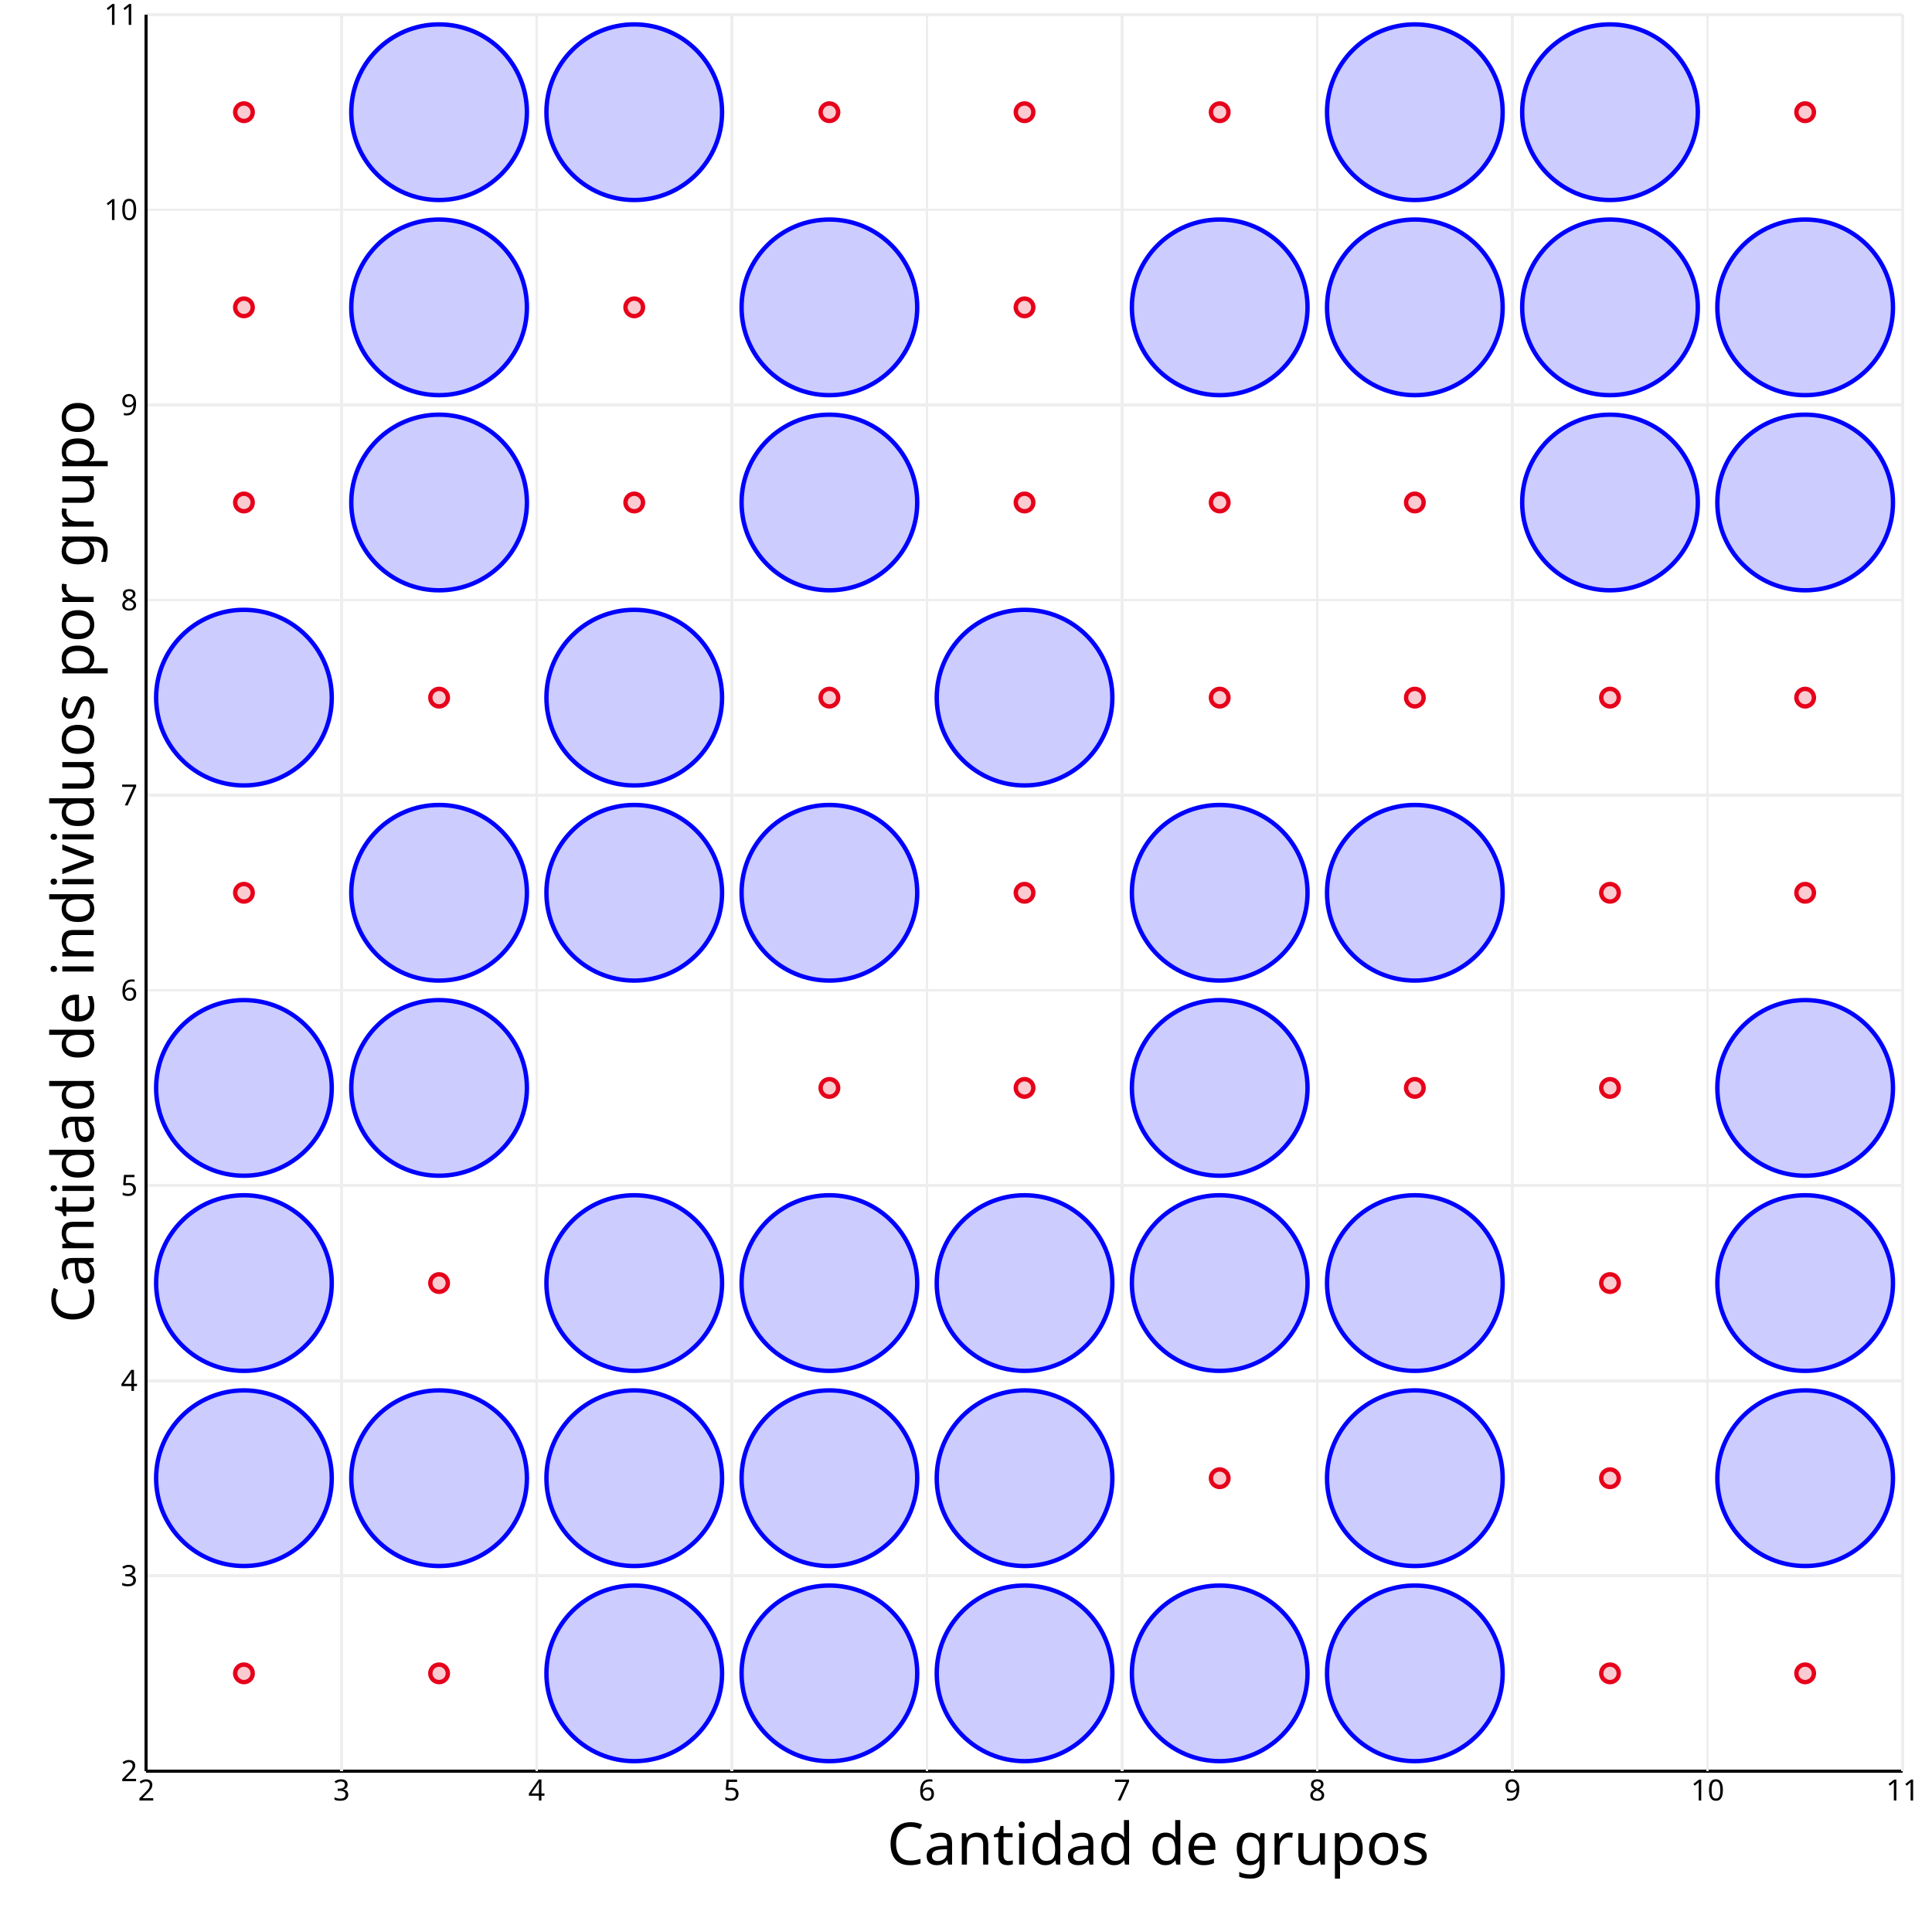
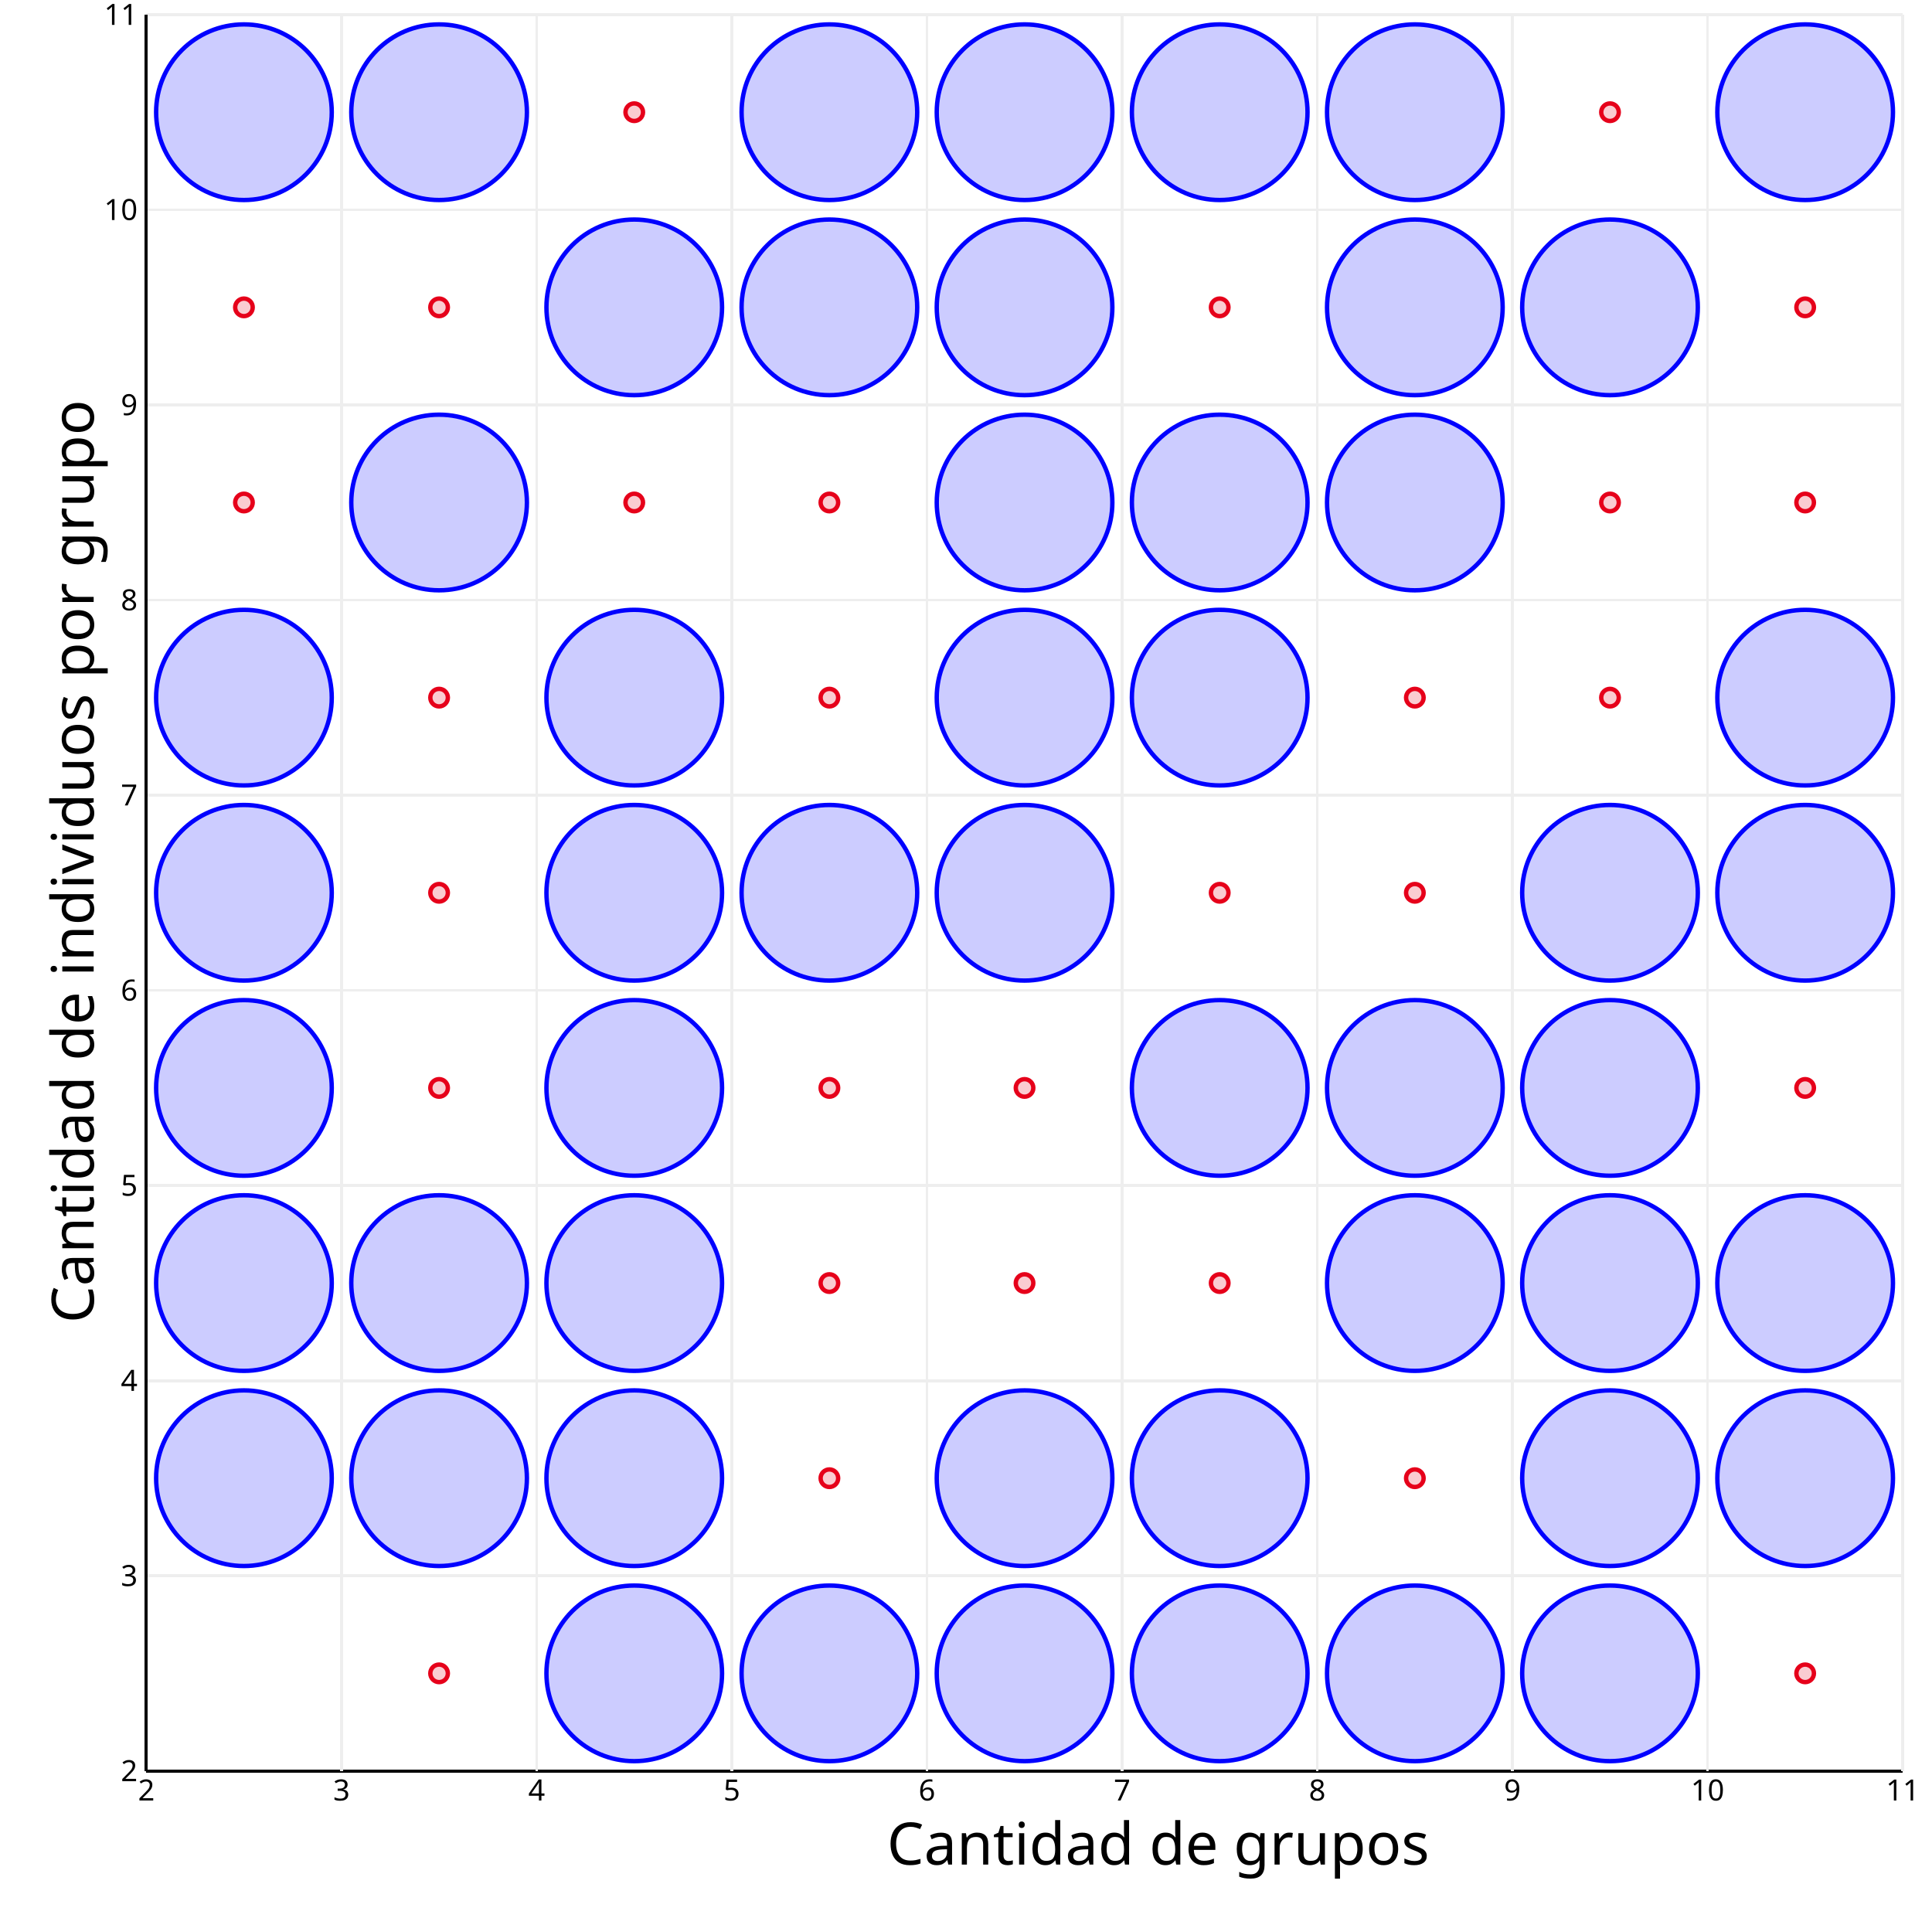
<svg xmlns="http://www.w3.org/2000/svg" xmlns:xlink="http://www.w3.org/1999/xlink" fill="none" font-family="sans-serif" font-size="10px" height="655" stroke="none" stroke-width="1.5" width="660">
  <g transform="translate(50,5)">
    <line shape-rendering="crispEdges" stroke="rgb(0,0,0)" stroke-width="1" x1="0" x2="600" y1="600.0" y2="600.0" />
    <line shape-rendering="crispEdges" stroke="rgb(238,238,238)" stroke-width="1" x1="0" x2="600" y1="533.333" y2="533.333" />
    <line shape-rendering="crispEdges" stroke="rgb(238,238,238)" stroke-width="1" x1="0" x2="600" y1="466.667" y2="466.667" />
    <line shape-rendering="crispEdges" stroke="rgb(238,238,238)" stroke-width="1" x1="0" x2="600" y1="400.0" y2="400.0" />
    <line shape-rendering="crispEdges" stroke="rgb(238,238,238)" stroke-width="1" x1="0" x2="600" y1="333.333" y2="333.333" />
    <line shape-rendering="crispEdges" stroke="rgb(238,238,238)" stroke-width="1" x1="0" x2="600" y1="266.667" y2="266.667" />
    <line shape-rendering="crispEdges" stroke="rgb(238,238,238)" stroke-width="1" x1="0" x2="600" y1="200.0" y2="200.0" />
    <line shape-rendering="crispEdges" stroke="rgb(238,238,238)" stroke-width="1" x1="0" x2="600" y1="133.333" y2="133.333" />
    <line shape-rendering="crispEdges" stroke="rgb(238,238,238)" stroke-width="1" x1="0" x2="600" y1="66.667" y2="66.667" />
    <line shape-rendering="crispEdges" stroke="rgb(238,238,238)" stroke-width="1" x1="0" x2="600" y1="0.0" y2="0.0" />
  </g>
  <g transform="translate(50,5)">
    <text dy=".35em" fill="rgb(0,0,0)" pointer-events="none" text-anchor="end" transform="translate(0,600.0)" x="-3">2</text>
    <text dy=".35em" fill="rgb(0,0,0)" pointer-events="none" text-anchor="end" transform="translate(0,533.3333)" x="-3">3</text>
    <text dy=".35em" fill="rgb(0,0,0)" pointer-events="none" text-anchor="end" transform="translate(0,466.6667)" x="-3">4</text>
    <text dy=".35em" fill="rgb(0,0,0)" pointer-events="none" text-anchor="end" transform="translate(0,400.0)" x="-3">5</text>
    <text dy=".35em" fill="rgb(0,0,0)" pointer-events="none" text-anchor="end" transform="translate(0,333.3333)" x="-3">6</text>
    <text dy=".35em" fill="rgb(0,0,0)" pointer-events="none" text-anchor="end" transform="translate(0,266.6667)" x="-3">7</text>
    <text dy=".35em" fill="rgb(0,0,0)" pointer-events="none" text-anchor="end" transform="translate(0,200.0)" x="-3">8</text>
    <text dy=".35em" fill="rgb(0,0,0)" pointer-events="none" text-anchor="end" transform="translate(0,133.3333)" x="-3">9</text>
    <text dy=".35em" fill="rgb(0,0,0)" pointer-events="none" text-anchor="end" transform="translate(0,66.66667)" x="-3">10</text>
    <text dy=".35em" fill="rgb(0,0,0)" pointer-events="none" text-anchor="end" transform="translate(0,0.0)" x="-3">11</text>
  </g>
  <g transform="translate(50,5)">
    <line shape-rendering="crispEdges" stroke="rgb(0,0,0)" stroke-width="1" x1="0.0" x2="0.0" y1="0" y2="600" />
    <line shape-rendering="crispEdges" stroke="rgb(238,238,238)" stroke-width="1" x1="66.667" x2="66.667" y1="0" y2="600" />
    <line shape-rendering="crispEdges" stroke="rgb(238,238,238)" stroke-width="1" x1="133.333" x2="133.333" y1="0" y2="600" />
    <line shape-rendering="crispEdges" stroke="rgb(238,238,238)" stroke-width="1" x1="200.0" x2="200.0" y1="0" y2="600" />
    <line shape-rendering="crispEdges" stroke="rgb(238,238,238)" stroke-width="1" x1="266.667" x2="266.667" y1="0" y2="600" />
    <line shape-rendering="crispEdges" stroke="rgb(238,238,238)" stroke-width="1" x1="333.333" x2="333.333" y1="0" y2="600" />
    <line shape-rendering="crispEdges" stroke="rgb(238,238,238)" stroke-width="1" x1="400.0" x2="400.0" y1="0" y2="600" />
    <line shape-rendering="crispEdges" stroke="rgb(238,238,238)" stroke-width="1" x1="466.667" x2="466.667" y1="0" y2="600" />
    <line shape-rendering="crispEdges" stroke="rgb(238,238,238)" stroke-width="1" x1="533.333" x2="533.333" y1="0" y2="600" />
    <line shape-rendering="crispEdges" stroke="rgb(238,238,238)" stroke-width="1" x1="600.0" x2="600.0" y1="0" y2="600" />
  </g>
  <g transform="translate(50,5)">
    <text dy=".71em" fill="rgb(0,0,0)" pointer-events="none" text-anchor="middle" transform="translate(0.0,600)" y="3">2</text>
    <text dy=".71em" fill="rgb(0,0,0)" pointer-events="none" text-anchor="middle" transform="translate(66.66667,600)" y="3">3</text>
    <text dy=".71em" fill="rgb(0,0,0)" pointer-events="none" text-anchor="middle" transform="translate(133.3333,600)" y="3">4</text>
    <text dy=".71em" fill="rgb(0,0,0)" pointer-events="none" text-anchor="middle" transform="translate(200.0,600)" y="3">5</text>
    <text dy=".71em" fill="rgb(0,0,0)" pointer-events="none" text-anchor="middle" transform="translate(266.6667,600)" y="3">6</text>
    <text dy=".71em" fill="rgb(0,0,0)" pointer-events="none" text-anchor="middle" transform="translate(333.3333,600)" y="3">7</text>
    <text dy=".71em" fill="rgb(0,0,0)" pointer-events="none" text-anchor="middle" transform="translate(400.0,600)" y="3">8</text>
    <text dy=".71em" fill="rgb(0,0,0)" pointer-events="none" text-anchor="middle" transform="translate(466.6667,600)" y="3">9</text>
    <text dy=".71em" fill="rgb(0,0,0)" pointer-events="none" text-anchor="middle" transform="translate(533.3333,600)" y="3">10</text>
    <text dy=".71em" fill="rgb(0,0,0)" pointer-events="none" text-anchor="middle" transform="translate(600.0,600)" y="3">11</text>
  </g>
  <g transform="translate(50,5)">
    <text fill="rgb(0,0,0)" pointer-events="none" style="font:20px sans-serif" transform="translate(-15,450) rotate(-90.0)" x="3" y="-3">Cantidad de individuos por grupo</text>
  </g>
  <g transform="translate(50,5)">
    <text fill="rgb(0,0,0)" pointer-events="none" style="font:20px sans-serif" transform="translate(250,635)" x="3" y="-3">Cantidad de grupos</text>
  </g>
  <g transform="translate(50,5)">
    <g>
-       <a xlink:title="(2,2) 0.1">
-         <circle cx="33.333" cy="566.667" fill="rgb(230,0,26)" fill-opacity="0.2" r="3.0" stroke="rgb(230,0,26)" />
+       <a xlink:title="(2,2) 0">
+         <circle cx="33.333" cy="566.667" fill="rgb(255,0,0)" fill-opacity="0.2" r="0.0" stroke="rgb(255,0,0)" />
      </a>
    </g>
    <g>
      <a xlink:title="(2,3) 1.0">
        <circle cx="33.333" cy="500.0" fill="rgb(0,0,255)" fill-opacity="0.2" r="30.0" stroke="rgb(0,0,255)" />
      </a>
    </g>
    <g>
      <a xlink:title="(2,4) 1.0">
        <circle cx="33.333" cy="433.333" fill="rgb(0,0,255)" fill-opacity="0.2" r="30.0" stroke="rgb(0,0,255)" />
      </a>
    </g>
    <g>
      <a xlink:title="(2,5) 1.0">
        <circle cx="33.333" cy="366.667" fill="rgb(0,0,255)" fill-opacity="0.2" r="30.0" stroke="rgb(0,0,255)" />
      </a>
    </g>
    <g>
-       <a xlink:title="(2,6) 0.1">
-         <circle cx="33.333" cy="300" fill="rgb(230,0,26)" fill-opacity="0.2" r="3.0" stroke="rgb(230,0,26)" />
+       <a xlink:title="(2,6) 1.0">
+         <circle cx="33.333" cy="300" fill="rgb(0,0,255)" fill-opacity="0.2" r="30.0" stroke="rgb(0,0,255)" />
      </a>
    </g>
    <g>
      <a xlink:title="(2,7) 1.0">
        <circle cx="33.333" cy="233.333" fill="rgb(0,0,255)" fill-opacity="0.2" r="30.0" stroke="rgb(0,0,255)" />
      </a>
    </g>
    <g>
      <a xlink:title="(2,8) 0.1">
        <circle cx="33.333" cy="166.667" fill="rgb(230,0,26)" fill-opacity="0.2" r="3.0" stroke="rgb(230,0,26)" />
      </a>
    </g>
    <g>
      <a xlink:title="(2,9) 0.1">
        <circle cx="33.333" cy="100.0" fill="rgb(230,0,26)" fill-opacity="0.2" r="3.0" stroke="rgb(230,0,26)" />
      </a>
    </g>
    <g>
-       <a xlink:title="(2,10) 0.1">
-         <circle cx="33.333" cy="33.333" fill="rgb(230,0,26)" fill-opacity="0.2" r="3.0" stroke="rgb(230,0,26)" />
+       <a xlink:title="(2,10) 1.0">
+         <circle cx="33.333" cy="33.333" fill="rgb(0,0,255)" fill-opacity="0.2" r="30.0" stroke="rgb(0,0,255)" />
      </a>
    </g>
    <g>
      <a xlink:title="(3,2) 0.1">
        <circle cx="100" cy="566.667" fill="rgb(230,0,26)" fill-opacity="0.2" r="3.0" stroke="rgb(230,0,26)" />
      </a>
    </g>
    <g>
      <a xlink:title="(3,3) 1.0">
        <circle cx="100" cy="500.0" fill="rgb(0,0,255)" fill-opacity="0.2" r="30.0" stroke="rgb(0,0,255)" />
      </a>
    </g>
    <g>
-       <a xlink:title="(3,4) 0.1">
-         <circle cx="100" cy="433.333" fill="rgb(230,0,26)" fill-opacity="0.2" r="3.0" stroke="rgb(230,0,26)" />
-       </a>
-     </g>
-     <g>
-       <a xlink:title="(3,5) 1.0">
-         <circle cx="100" cy="366.667" fill="rgb(0,0,255)" fill-opacity="0.2" r="30.0" stroke="rgb(0,0,255)" />
-       </a>
-     </g>
-     <g>
-       <a xlink:title="(3,6) 1.0">
-         <circle cx="100" cy="300" fill="rgb(0,0,255)" fill-opacity="0.2" r="30.0" stroke="rgb(0,0,255)" />
+       <a xlink:title="(3,4) 1.0">
+         <circle cx="100" cy="433.333" fill="rgb(0,0,255)" fill-opacity="0.2" r="30.0" stroke="rgb(0,0,255)" />
+       </a>
+     </g>
+     <g>
+       <a xlink:title="(3,5) 0.1">
+         <circle cx="100" cy="366.667" fill="rgb(230,0,26)" fill-opacity="0.2" r="3.0" stroke="rgb(230,0,26)" />
+       </a>
+     </g>
+     <g>
+       <a xlink:title="(3,6) 0.1">
+         <circle cx="100" cy="300" fill="rgb(230,0,26)" fill-opacity="0.2" r="3.0" stroke="rgb(230,0,26)" />
      </a>
    </g>
    <g>
      <a xlink:title="(3,7) 0.1">
        <circle cx="100" cy="233.333" fill="rgb(230,0,26)" fill-opacity="0.2" r="3.0" stroke="rgb(230,0,26)" />
      </a>
    </g>
    <g>
      <a xlink:title="(3,8) 1.0">
        <circle cx="100" cy="166.667" fill="rgb(0,0,255)" fill-opacity="0.2" r="30.0" stroke="rgb(0,0,255)" />
      </a>
    </g>
    <g>
-       <a xlink:title="(3,9) 1.0">
-         <circle cx="100" cy="100.0" fill="rgb(0,0,255)" fill-opacity="0.2" r="30.0" stroke="rgb(0,0,255)" />
+       <a xlink:title="(3,9) 0.1">
+         <circle cx="100" cy="100.0" fill="rgb(230,0,26)" fill-opacity="0.2" r="3.0" stroke="rgb(230,0,26)" />
      </a>
    </g>
    <g>
      <a xlink:title="(3,10) 1.0">
        <circle cx="100" cy="33.333" fill="rgb(0,0,255)" fill-opacity="0.2" r="30.0" stroke="rgb(0,0,255)" />
      </a>
    </g>
    <g>
      <a xlink:title="(4,2) 1.0">
        <circle cx="166.667" cy="566.667" fill="rgb(0,0,255)" fill-opacity="0.2" r="30.0" stroke="rgb(0,0,255)" />
      </a>
    </g>
    <g>
      <a xlink:title="(4,3) 1.0">
        <circle cx="166.667" cy="500.0" fill="rgb(0,0,255)" fill-opacity="0.2" r="30.0" stroke="rgb(0,0,255)" />
      </a>
    </g>
    <g>
      <a xlink:title="(4,4) 1.0">
        <circle cx="166.667" cy="433.333" fill="rgb(0,0,255)" fill-opacity="0.2" r="30.0" stroke="rgb(0,0,255)" />
      </a>
    </g>
    <g>
-       <a xlink:title="(4,5) 0">
-         <circle cx="166.667" cy="366.667" fill="rgb(255,0,0)" fill-opacity="0.2" r="0.0" stroke="rgb(255,0,0)" />
+       <a xlink:title="(4,5) 1.0">
+         <circle cx="166.667" cy="366.667" fill="rgb(0,0,255)" fill-opacity="0.2" r="30.0" stroke="rgb(0,0,255)" />
      </a>
    </g>
    <g>
      <a xlink:title="(4,6) 1.0">
        <circle cx="166.667" cy="300" fill="rgb(0,0,255)" fill-opacity="0.2" r="30.0" stroke="rgb(0,0,255)" />
      </a>
    </g>
    <g>
      <a xlink:title="(4,7) 1.0">
        <circle cx="166.667" cy="233.333" fill="rgb(0,0,255)" fill-opacity="0.2" r="30.0" stroke="rgb(0,0,255)" />
      </a>
    </g>
    <g>
      <a xlink:title="(4,8) 0.1">
        <circle cx="166.667" cy="166.667" fill="rgb(230,0,26)" fill-opacity="0.2" r="3.0" stroke="rgb(230,0,26)" />
      </a>
    </g>
    <g>
-       <a xlink:title="(4,9) 0.1">
-         <circle cx="166.667" cy="100.0" fill="rgb(230,0,26)" fill-opacity="0.2" r="3.0" stroke="rgb(230,0,26)" />
-       </a>
-     </g>
-     <g>
-       <a xlink:title="(4,10) 1.0">
-         <circle cx="166.667" cy="33.333" fill="rgb(0,0,255)" fill-opacity="0.2" r="30.0" stroke="rgb(0,0,255)" />
+       <a xlink:title="(4,9) 1.0">
+         <circle cx="166.667" cy="100.0" fill="rgb(0,0,255)" fill-opacity="0.2" r="30.0" stroke="rgb(0,0,255)" />
+       </a>
+     </g>
+     <g>
+       <a xlink:title="(4,10) 0.1">
+         <circle cx="166.667" cy="33.333" fill="rgb(230,0,26)" fill-opacity="0.2" r="3.0" stroke="rgb(230,0,26)" />
      </a>
    </g>
    <g>
      <a xlink:title="(5,2) 1.0">
        <circle cx="233.333" cy="566.667" fill="rgb(0,0,255)" fill-opacity="0.2" r="30.0" stroke="rgb(0,0,255)" />
      </a>
    </g>
    <g>
-       <a xlink:title="(5,3) 1.0">
-         <circle cx="233.333" cy="500.0" fill="rgb(0,0,255)" fill-opacity="0.2" r="30.0" stroke="rgb(0,0,255)" />
-       </a>
-     </g>
-     <g>
-       <a xlink:title="(5,4) 1.0">
-         <circle cx="233.333" cy="433.333" fill="rgb(0,0,255)" fill-opacity="0.2" r="30.0" stroke="rgb(0,0,255)" />
+       <a xlink:title="(5,3) 0.1">
+         <circle cx="233.333" cy="500.0" fill="rgb(230,0,26)" fill-opacity="0.2" r="3.0" stroke="rgb(230,0,26)" />
+       </a>
+     </g>
+     <g>
+       <a xlink:title="(5,4) 0.1">
+         <circle cx="233.333" cy="433.333" fill="rgb(230,0,26)" fill-opacity="0.2" r="3.0" stroke="rgb(230,0,26)" />
      </a>
    </g>
    <g>
      <a xlink:title="(5,5) 0.1">
        <circle cx="233.333" cy="366.667" fill="rgb(230,0,26)" fill-opacity="0.2" r="3.0" stroke="rgb(230,0,26)" />
      </a>
    </g>
    <g>
      <a xlink:title="(5,6) 1.0">
        <circle cx="233.333" cy="300" fill="rgb(0,0,255)" fill-opacity="0.2" r="30.0" stroke="rgb(0,0,255)" />
      </a>
    </g>
    <g>
      <a xlink:title="(5,7) 0.1">
        <circle cx="233.333" cy="233.333" fill="rgb(230,0,26)" fill-opacity="0.2" r="3.0" stroke="rgb(230,0,26)" />
      </a>
    </g>
    <g>
-       <a xlink:title="(5,8) 1.0">
-         <circle cx="233.333" cy="166.667" fill="rgb(0,0,255)" fill-opacity="0.2" r="30.0" stroke="rgb(0,0,255)" />
+       <a xlink:title="(5,8) 0.1">
+         <circle cx="233.333" cy="166.667" fill="rgb(230,0,26)" fill-opacity="0.2" r="3.0" stroke="rgb(230,0,26)" />
      </a>
    </g>
    <g>
      <a xlink:title="(5,9) 1.0">
        <circle cx="233.333" cy="100.0" fill="rgb(0,0,255)" fill-opacity="0.2" r="30.0" stroke="rgb(0,0,255)" />
      </a>
    </g>
    <g>
-       <a xlink:title="(5,10) 0.1">
-         <circle cx="233.333" cy="33.333" fill="rgb(230,0,26)" fill-opacity="0.2" r="3.0" stroke="rgb(230,0,26)" />
+       <a xlink:title="(5,10) 1.0">
+         <circle cx="233.333" cy="33.333" fill="rgb(0,0,255)" fill-opacity="0.2" r="30.0" stroke="rgb(0,0,255)" />
      </a>
    </g>
    <g>
      <a xlink:title="(6,2) 1.0">
        <circle cx="300" cy="566.667" fill="rgb(0,0,255)" fill-opacity="0.2" r="30.0" stroke="rgb(0,0,255)" />
      </a>
    </g>
    <g>
      <a xlink:title="(6,3) 1.0">
        <circle cx="300" cy="500.0" fill="rgb(0,0,255)" fill-opacity="0.2" r="30.0" stroke="rgb(0,0,255)" />
      </a>
    </g>
    <g>
-       <a xlink:title="(6,4) 1.0">
-         <circle cx="300" cy="433.333" fill="rgb(0,0,255)" fill-opacity="0.2" r="30.0" stroke="rgb(0,0,255)" />
+       <a xlink:title="(6,4) 0.1">
+         <circle cx="300" cy="433.333" fill="rgb(230,0,26)" fill-opacity="0.2" r="3.0" stroke="rgb(230,0,26)" />
      </a>
    </g>
    <g>
      <a xlink:title="(6,5) 0.1">
        <circle cx="300" cy="366.667" fill="rgb(230,0,26)" fill-opacity="0.2" r="3.0" stroke="rgb(230,0,26)" />
      </a>
    </g>
    <g>
-       <a xlink:title="(6,6) 0.1">
-         <circle cx="300" cy="300" fill="rgb(230,0,26)" fill-opacity="0.2" r="3.0" stroke="rgb(230,0,26)" />
+       <a xlink:title="(6,6) 1.0">
+         <circle cx="300" cy="300" fill="rgb(0,0,255)" fill-opacity="0.2" r="30.0" stroke="rgb(0,0,255)" />
      </a>
    </g>
    <g>
      <a xlink:title="(6,7) 1.0">
        <circle cx="300" cy="233.333" fill="rgb(0,0,255)" fill-opacity="0.2" r="30.0" stroke="rgb(0,0,255)" />
      </a>
    </g>
    <g>
-       <a xlink:title="(6,8) 0.1">
-         <circle cx="300" cy="166.667" fill="rgb(230,0,26)" fill-opacity="0.2" r="3.0" stroke="rgb(230,0,26)" />
-       </a>
-     </g>
-     <g>
-       <a xlink:title="(6,9) 0.1">
-         <circle cx="300" cy="100.0" fill="rgb(230,0,26)" fill-opacity="0.2" r="3.0" stroke="rgb(230,0,26)" />
-       </a>
-     </g>
-     <g>
-       <a xlink:title="(6,10) 0.1">
-         <circle cx="300" cy="33.333" fill="rgb(230,0,26)" fill-opacity="0.2" r="3.0" stroke="rgb(230,0,26)" />
+       <a xlink:title="(6,8) 1.0">
+         <circle cx="300" cy="166.667" fill="rgb(0,0,255)" fill-opacity="0.2" r="30.0" stroke="rgb(0,0,255)" />
+       </a>
+     </g>
+     <g>
+       <a xlink:title="(6,9) 1.0">
+         <circle cx="300" cy="100.0" fill="rgb(0,0,255)" fill-opacity="0.2" r="30.0" stroke="rgb(0,0,255)" />
+       </a>
+     </g>
+     <g>
+       <a xlink:title="(6,10) 1.0">
+         <circle cx="300" cy="33.333" fill="rgb(0,0,255)" fill-opacity="0.2" r="30.0" stroke="rgb(0,0,255)" />
      </a>
    </g>
    <g>
      <a xlink:title="(7,2) 1.0">
        <circle cx="366.667" cy="566.667" fill="rgb(0,0,255)" fill-opacity="0.2" r="30.0" stroke="rgb(0,0,255)" />
      </a>
    </g>
    <g>
-       <a xlink:title="(7,3) 0.1">
-         <circle cx="366.667" cy="500.0" fill="rgb(230,0,26)" fill-opacity="0.2" r="3.0" stroke="rgb(230,0,26)" />
-       </a>
-     </g>
-     <g>
-       <a xlink:title="(7,4) 1.0">
-         <circle cx="366.667" cy="433.333" fill="rgb(0,0,255)" fill-opacity="0.2" r="30.0" stroke="rgb(0,0,255)" />
+       <a xlink:title="(7,3) 1.0">
+         <circle cx="366.667" cy="500.0" fill="rgb(0,0,255)" fill-opacity="0.2" r="30.0" stroke="rgb(0,0,255)" />
+       </a>
+     </g>
+     <g>
+       <a xlink:title="(7,4) 0.1">
+         <circle cx="366.667" cy="433.333" fill="rgb(230,0,26)" fill-opacity="0.2" r="3.0" stroke="rgb(230,0,26)" />
      </a>
    </g>
    <g>
      <a xlink:title="(7,5) 1.0">
        <circle cx="366.667" cy="366.667" fill="rgb(0,0,255)" fill-opacity="0.2" r="30.0" stroke="rgb(0,0,255)" />
      </a>
    </g>
    <g>
-       <a xlink:title="(7,6) 1.0">
-         <circle cx="366.667" cy="300" fill="rgb(0,0,255)" fill-opacity="0.2" r="30.0" stroke="rgb(0,0,255)" />
-       </a>
-     </g>
-     <g>
-       <a xlink:title="(7,7) 0.1">
-         <circle cx="366.667" cy="233.333" fill="rgb(230,0,26)" fill-opacity="0.2" r="3.0" stroke="rgb(230,0,26)" />
-       </a>
-     </g>
-     <g>
-       <a xlink:title="(7,8) 0.1">
-         <circle cx="366.667" cy="166.667" fill="rgb(230,0,26)" fill-opacity="0.2" r="3.0" stroke="rgb(230,0,26)" />
-       </a>
-     </g>
-     <g>
-       <a xlink:title="(7,9) 1.0">
-         <circle cx="366.667" cy="100.0" fill="rgb(0,0,255)" fill-opacity="0.2" r="30.0" stroke="rgb(0,0,255)" />
-       </a>
-     </g>
-     <g>
-       <a xlink:title="(7,10) 0.1">
-         <circle cx="366.667" cy="33.333" fill="rgb(230,0,26)" fill-opacity="0.2" r="3.0" stroke="rgb(230,0,26)" />
+       <a xlink:title="(7,6) 0.1">
+         <circle cx="366.667" cy="300" fill="rgb(230,0,26)" fill-opacity="0.2" r="3.0" stroke="rgb(230,0,26)" />
+       </a>
+     </g>
+     <g>
+       <a xlink:title="(7,7) 1.0">
+         <circle cx="366.667" cy="233.333" fill="rgb(0,0,255)" fill-opacity="0.2" r="30.0" stroke="rgb(0,0,255)" />
+       </a>
+     </g>
+     <g>
+       <a xlink:title="(7,8) 1.0">
+         <circle cx="366.667" cy="166.667" fill="rgb(0,0,255)" fill-opacity="0.2" r="30.0" stroke="rgb(0,0,255)" />
+       </a>
+     </g>
+     <g>
+       <a xlink:title="(7,9) 0.1">
+         <circle cx="366.667" cy="100.0" fill="rgb(230,0,26)" fill-opacity="0.2" r="3.0" stroke="rgb(230,0,26)" />
+       </a>
+     </g>
+     <g>
+       <a xlink:title="(7,10) 1.0">
+         <circle cx="366.667" cy="33.333" fill="rgb(0,0,255)" fill-opacity="0.2" r="30.0" stroke="rgb(0,0,255)" />
      </a>
    </g>
    <g>
      <a xlink:title="(8,2) 1.0">
        <circle cx="433.333" cy="566.667" fill="rgb(0,0,255)" fill-opacity="0.2" r="30.0" stroke="rgb(0,0,255)" />
      </a>
    </g>
    <g>
-       <a xlink:title="(8,3) 1.0">
-         <circle cx="433.333" cy="500.0" fill="rgb(0,0,255)" fill-opacity="0.2" r="30.0" stroke="rgb(0,0,255)" />
+       <a xlink:title="(8,3) 0.1">
+         <circle cx="433.333" cy="500.0" fill="rgb(230,0,26)" fill-opacity="0.2" r="3.0" stroke="rgb(230,0,26)" />
      </a>
    </g>
    <g>
      <a xlink:title="(8,4) 1.0">
        <circle cx="433.333" cy="433.333" fill="rgb(0,0,255)" fill-opacity="0.2" r="30.0" stroke="rgb(0,0,255)" />
      </a>
    </g>
    <g>
-       <a xlink:title="(8,5) 0.1">
-         <circle cx="433.333" cy="366.667" fill="rgb(230,0,26)" fill-opacity="0.2" r="3.0" stroke="rgb(230,0,26)" />
-       </a>
-     </g>
-     <g>
-       <a xlink:title="(8,6) 1.0">
-         <circle cx="433.333" cy="300" fill="rgb(0,0,255)" fill-opacity="0.2" r="30.0" stroke="rgb(0,0,255)" />
+       <a xlink:title="(8,5) 1.0">
+         <circle cx="433.333" cy="366.667" fill="rgb(0,0,255)" fill-opacity="0.2" r="30.0" stroke="rgb(0,0,255)" />
+       </a>
+     </g>
+     <g>
+       <a xlink:title="(8,6) 0.1">
+         <circle cx="433.333" cy="300" fill="rgb(230,0,26)" fill-opacity="0.2" r="3.0" stroke="rgb(230,0,26)" />
      </a>
    </g>
    <g>
      <a xlink:title="(8,7) 0.1">
        <circle cx="433.333" cy="233.333" fill="rgb(230,0,26)" fill-opacity="0.2" r="3.0" stroke="rgb(230,0,26)" />
      </a>
    </g>
    <g>
-       <a xlink:title="(8,8) 0.1">
-         <circle cx="433.333" cy="166.667" fill="rgb(230,0,26)" fill-opacity="0.2" r="3.0" stroke="rgb(230,0,26)" />
+       <a xlink:title="(8,8) 1.0">
+         <circle cx="433.333" cy="166.667" fill="rgb(0,0,255)" fill-opacity="0.2" r="30.0" stroke="rgb(0,0,255)" />
      </a>
    </g>
    <g>
      <a xlink:title="(8,9) 1.0">
        <circle cx="433.333" cy="100.0" fill="rgb(0,0,255)" fill-opacity="0.2" r="30.0" stroke="rgb(0,0,255)" />
      </a>
    </g>
    <g>
      <a xlink:title="(8,10) 1.0">
        <circle cx="433.333" cy="33.333" fill="rgb(0,0,255)" fill-opacity="0.2" r="30.0" stroke="rgb(0,0,255)" />
      </a>
    </g>
    <g>
-       <a xlink:title="(9,2) 0.1">
-         <circle cx="500.0" cy="566.667" fill="rgb(230,0,26)" fill-opacity="0.2" r="3.0" stroke="rgb(230,0,26)" />
-       </a>
-     </g>
-     <g>
-       <a xlink:title="(9,3) 0.1">
-         <circle cx="500.0" cy="500.0" fill="rgb(230,0,26)" fill-opacity="0.2" r="3.0" stroke="rgb(230,0,26)" />
-       </a>
-     </g>
-     <g>
-       <a xlink:title="(9,4) 0.1">
-         <circle cx="500.0" cy="433.333" fill="rgb(230,0,26)" fill-opacity="0.2" r="3.0" stroke="rgb(230,0,26)" />
-       </a>
-     </g>
-     <g>
-       <a xlink:title="(9,5) 0.1">
-         <circle cx="500.0" cy="366.667" fill="rgb(230,0,26)" fill-opacity="0.2" r="3.0" stroke="rgb(230,0,26)" />
-       </a>
-     </g>
-     <g>
-       <a xlink:title="(9,6) 0.1">
-         <circle cx="500.0" cy="300" fill="rgb(230,0,26)" fill-opacity="0.2" r="3.0" stroke="rgb(230,0,26)" />
+       <a xlink:title="(9,2) 1.0">
+         <circle cx="500.0" cy="566.667" fill="rgb(0,0,255)" fill-opacity="0.2" r="30.0" stroke="rgb(0,0,255)" />
+       </a>
+     </g>
+     <g>
+       <a xlink:title="(9,3) 1.0">
+         <circle cx="500.0" cy="500.0" fill="rgb(0,0,255)" fill-opacity="0.2" r="30.0" stroke="rgb(0,0,255)" />
+       </a>
+     </g>
+     <g>
+       <a xlink:title="(9,4) 1.0">
+         <circle cx="500.0" cy="433.333" fill="rgb(0,0,255)" fill-opacity="0.2" r="30.0" stroke="rgb(0,0,255)" />
+       </a>
+     </g>
+     <g>
+       <a xlink:title="(9,5) 1.0">
+         <circle cx="500.0" cy="366.667" fill="rgb(0,0,255)" fill-opacity="0.2" r="30.0" stroke="rgb(0,0,255)" />
+       </a>
+     </g>
+     <g>
+       <a xlink:title="(9,6) 1.0">
+         <circle cx="500.0" cy="300" fill="rgb(0,0,255)" fill-opacity="0.2" r="30.0" stroke="rgb(0,0,255)" />
      </a>
    </g>
    <g>
      <a xlink:title="(9,7) 0.1">
        <circle cx="500.0" cy="233.333" fill="rgb(230,0,26)" fill-opacity="0.2" r="3.0" stroke="rgb(230,0,26)" />
      </a>
    </g>
    <g>
-       <a xlink:title="(9,8) 1.0">
-         <circle cx="500.0" cy="166.667" fill="rgb(0,0,255)" fill-opacity="0.2" r="30.0" stroke="rgb(0,0,255)" />
+       <a xlink:title="(9,8) 0.1">
+         <circle cx="500.0" cy="166.667" fill="rgb(230,0,26)" fill-opacity="0.2" r="3.0" stroke="rgb(230,0,26)" />
      </a>
    </g>
    <g>
      <a xlink:title="(9,9) 1.0">
        <circle cx="500.0" cy="100.0" fill="rgb(0,0,255)" fill-opacity="0.2" r="30.0" stroke="rgb(0,0,255)" />
      </a>
    </g>
    <g>
-       <a xlink:title="(9,10) 1.0">
-         <circle cx="500.0" cy="33.333" fill="rgb(0,0,255)" fill-opacity="0.2" r="30.0" stroke="rgb(0,0,255)" />
+       <a xlink:title="(9,10) 0.1">
+         <circle cx="500.0" cy="33.333" fill="rgb(230,0,26)" fill-opacity="0.2" r="3.0" stroke="rgb(230,0,26)" />
      </a>
    </g>
    <g>
      <a xlink:title="(10,2) 0.1">
        <circle cx="566.667" cy="566.667" fill="rgb(230,0,26)" fill-opacity="0.2" r="3.0" stroke="rgb(230,0,26)" />
      </a>
    </g>
    <g>
      <a xlink:title="(10,3) 1.0">
        <circle cx="566.667" cy="500.0" fill="rgb(0,0,255)" fill-opacity="0.2" r="30.0" stroke="rgb(0,0,255)" />
      </a>
    </g>
    <g>
      <a xlink:title="(10,4) 1.0">
        <circle cx="566.667" cy="433.333" fill="rgb(0,0,255)" fill-opacity="0.2" r="30.0" stroke="rgb(0,0,255)" />
      </a>
    </g>
    <g>
-       <a xlink:title="(10,5) 1.0">
-         <circle cx="566.667" cy="366.667" fill="rgb(0,0,255)" fill-opacity="0.2" r="30.0" stroke="rgb(0,0,255)" />
-       </a>
-     </g>
-     <g>
-       <a xlink:title="(10,6) 0.1">
-         <circle cx="566.667" cy="300" fill="rgb(230,0,26)" fill-opacity="0.2" r="3.0" stroke="rgb(230,0,26)" />
-       </a>
-     </g>
-     <g>
-       <a xlink:title="(10,7) 0.1">
-         <circle cx="566.667" cy="233.333" fill="rgb(230,0,26)" fill-opacity="0.2" r="3.0" stroke="rgb(230,0,26)" />
-       </a>
-     </g>
-     <g>
-       <a xlink:title="(10,8) 1.0">
-         <circle cx="566.667" cy="166.667" fill="rgb(0,0,255)" fill-opacity="0.2" r="30.0" stroke="rgb(0,0,255)" />
-       </a>
-     </g>
-     <g>
-       <a xlink:title="(10,9) 1.0">
-         <circle cx="566.667" cy="100.0" fill="rgb(0,0,255)" fill-opacity="0.2" r="30.0" stroke="rgb(0,0,255)" />
-       </a>
-     </g>
-     <g>
-       <a xlink:title="(10,10) 0.1">
-         <circle cx="566.667" cy="33.333" fill="rgb(230,0,26)" fill-opacity="0.2" r="3.0" stroke="rgb(230,0,26)" />
+       <a xlink:title="(10,5) 0.1">
+         <circle cx="566.667" cy="366.667" fill="rgb(230,0,26)" fill-opacity="0.2" r="3.0" stroke="rgb(230,0,26)" />
+       </a>
+     </g>
+     <g>
+       <a xlink:title="(10,6) 1.0">
+         <circle cx="566.667" cy="300" fill="rgb(0,0,255)" fill-opacity="0.2" r="30.0" stroke="rgb(0,0,255)" />
+       </a>
+     </g>
+     <g>
+       <a xlink:title="(10,7) 1.0">
+         <circle cx="566.667" cy="233.333" fill="rgb(0,0,255)" fill-opacity="0.2" r="30.0" stroke="rgb(0,0,255)" />
+       </a>
+     </g>
+     <g>
+       <a xlink:title="(10,8) 0.1">
+         <circle cx="566.667" cy="166.667" fill="rgb(230,0,26)" fill-opacity="0.2" r="3.0" stroke="rgb(230,0,26)" />
+       </a>
+     </g>
+     <g>
+       <a xlink:title="(10,9) 0.1">
+         <circle cx="566.667" cy="100.0" fill="rgb(230,0,26)" fill-opacity="0.2" r="3.0" stroke="rgb(230,0,26)" />
+       </a>
+     </g>
+     <g>
+       <a xlink:title="(10,10) 1.0">
+         <circle cx="566.667" cy="33.333" fill="rgb(0,0,255)" fill-opacity="0.2" r="30.0" stroke="rgb(0,0,255)" />
      </a>
    </g>
  </g>
</svg>
